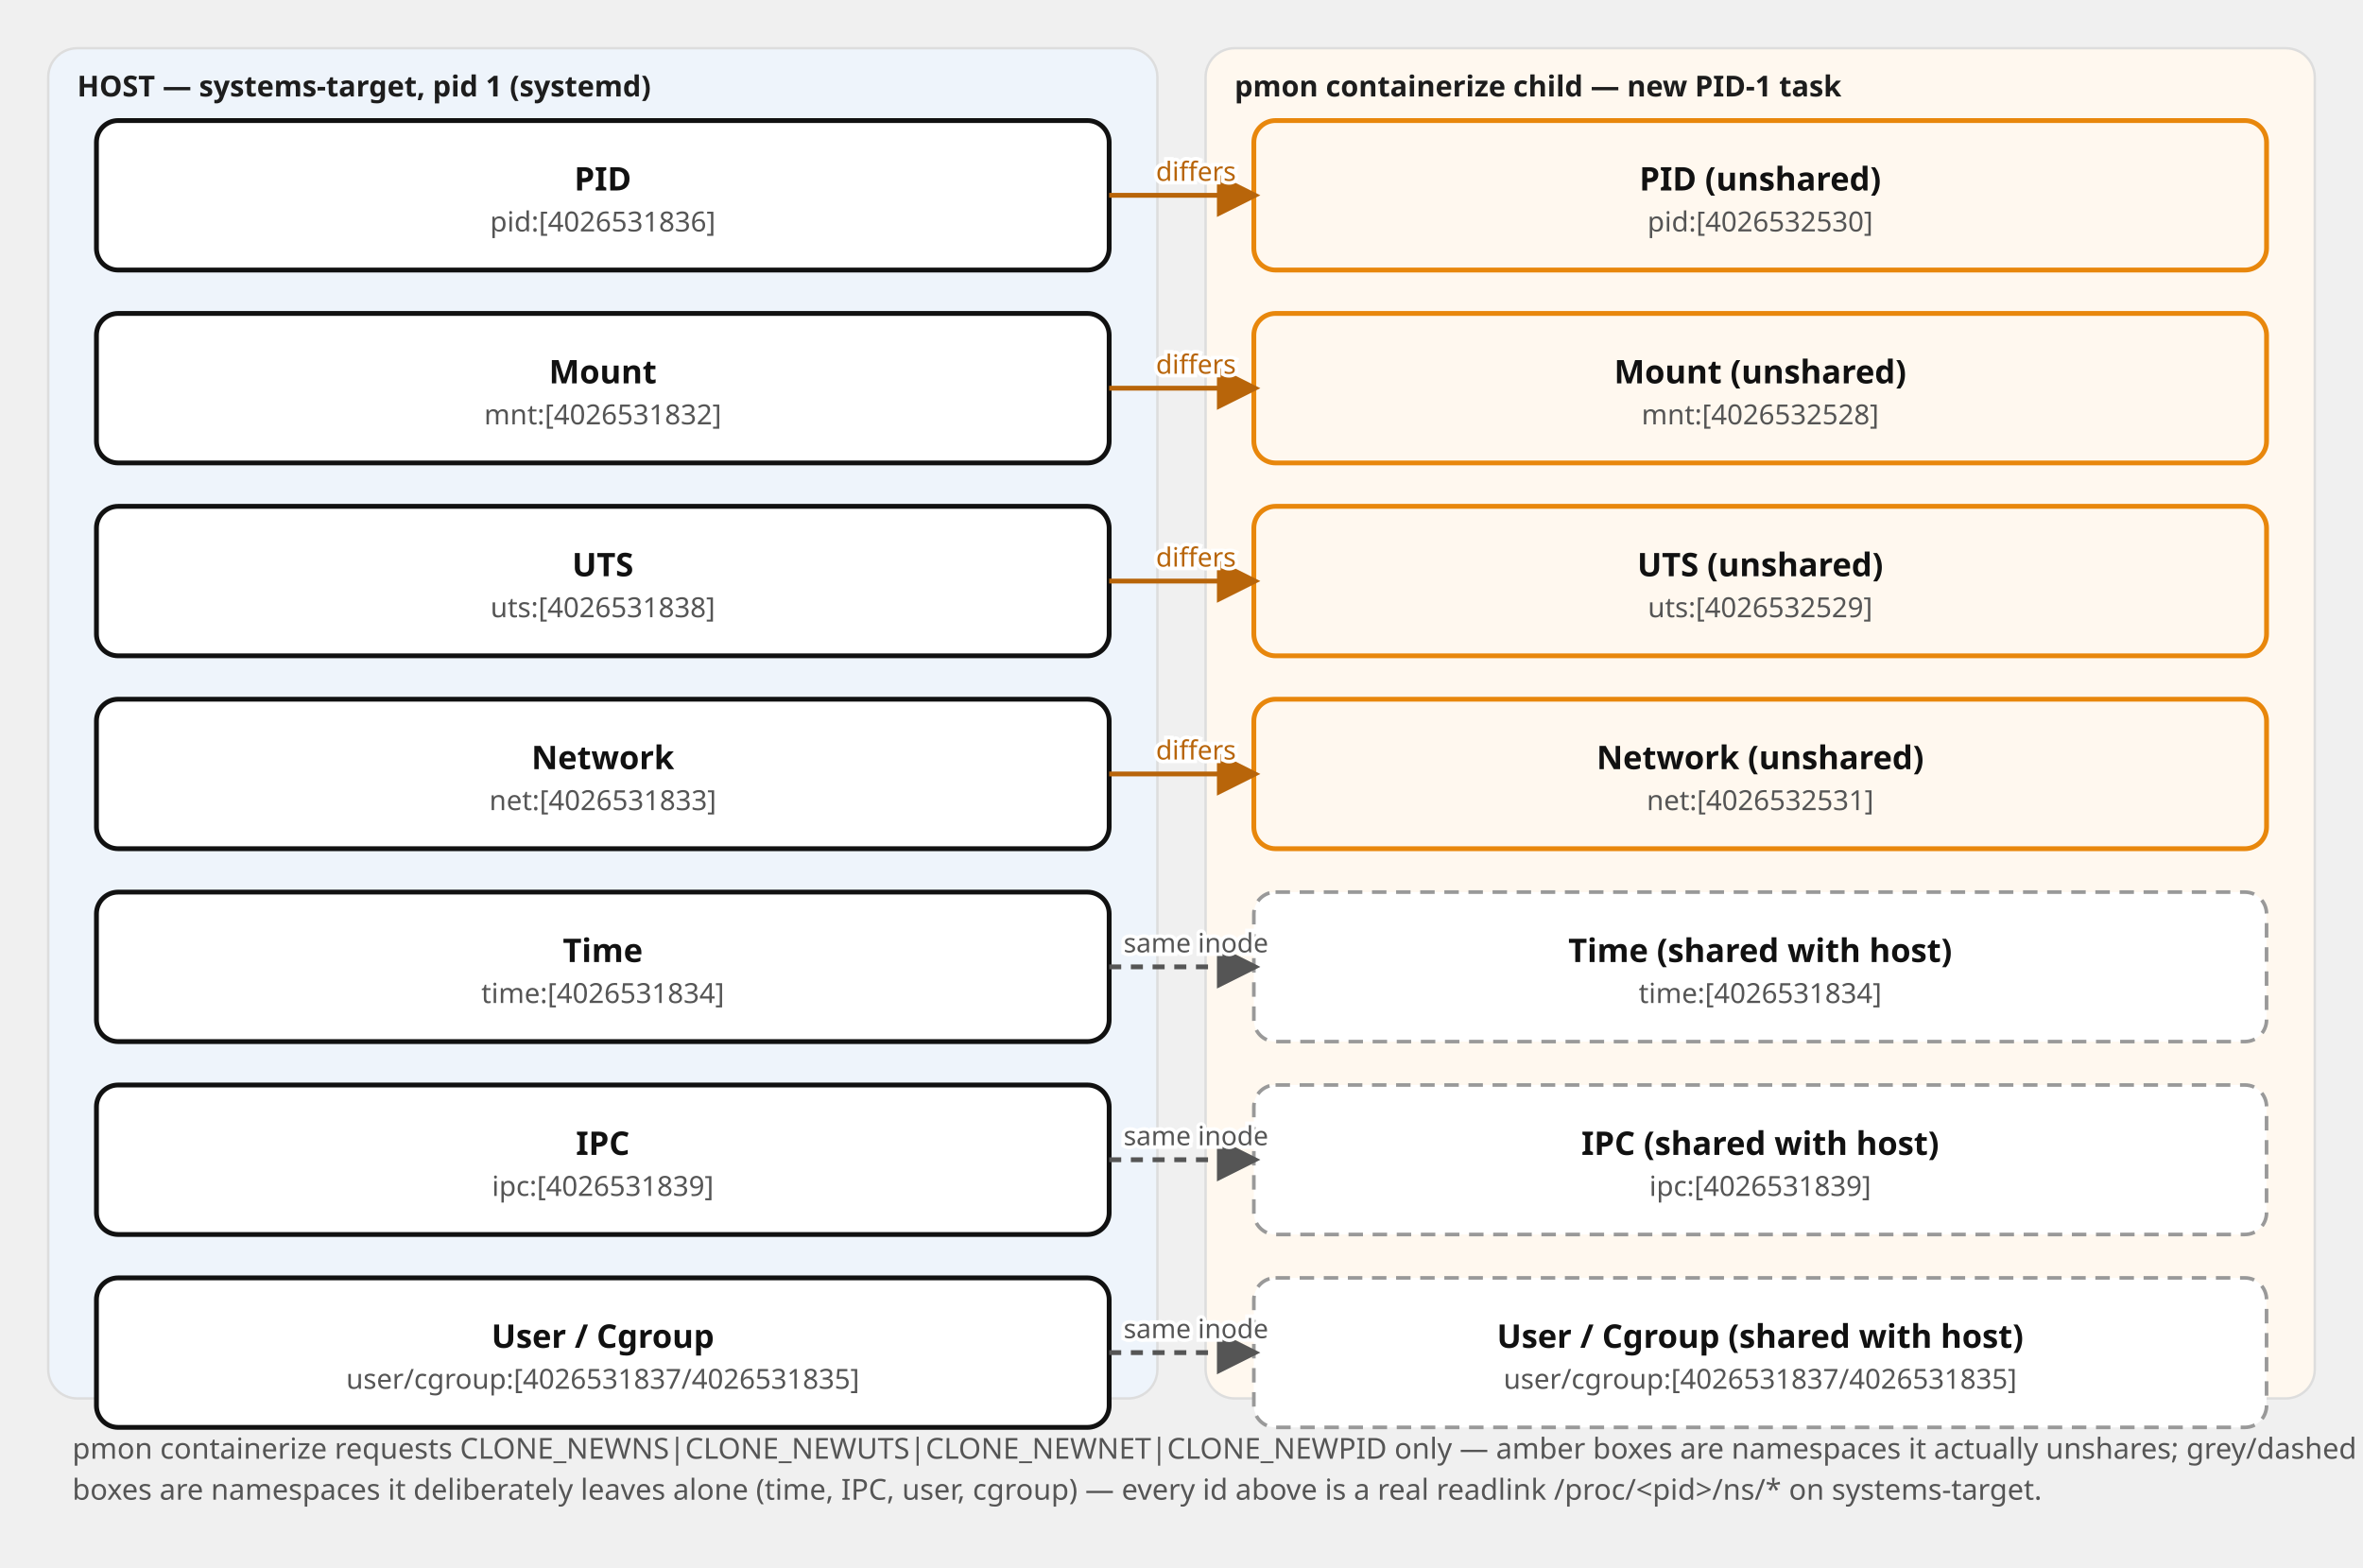
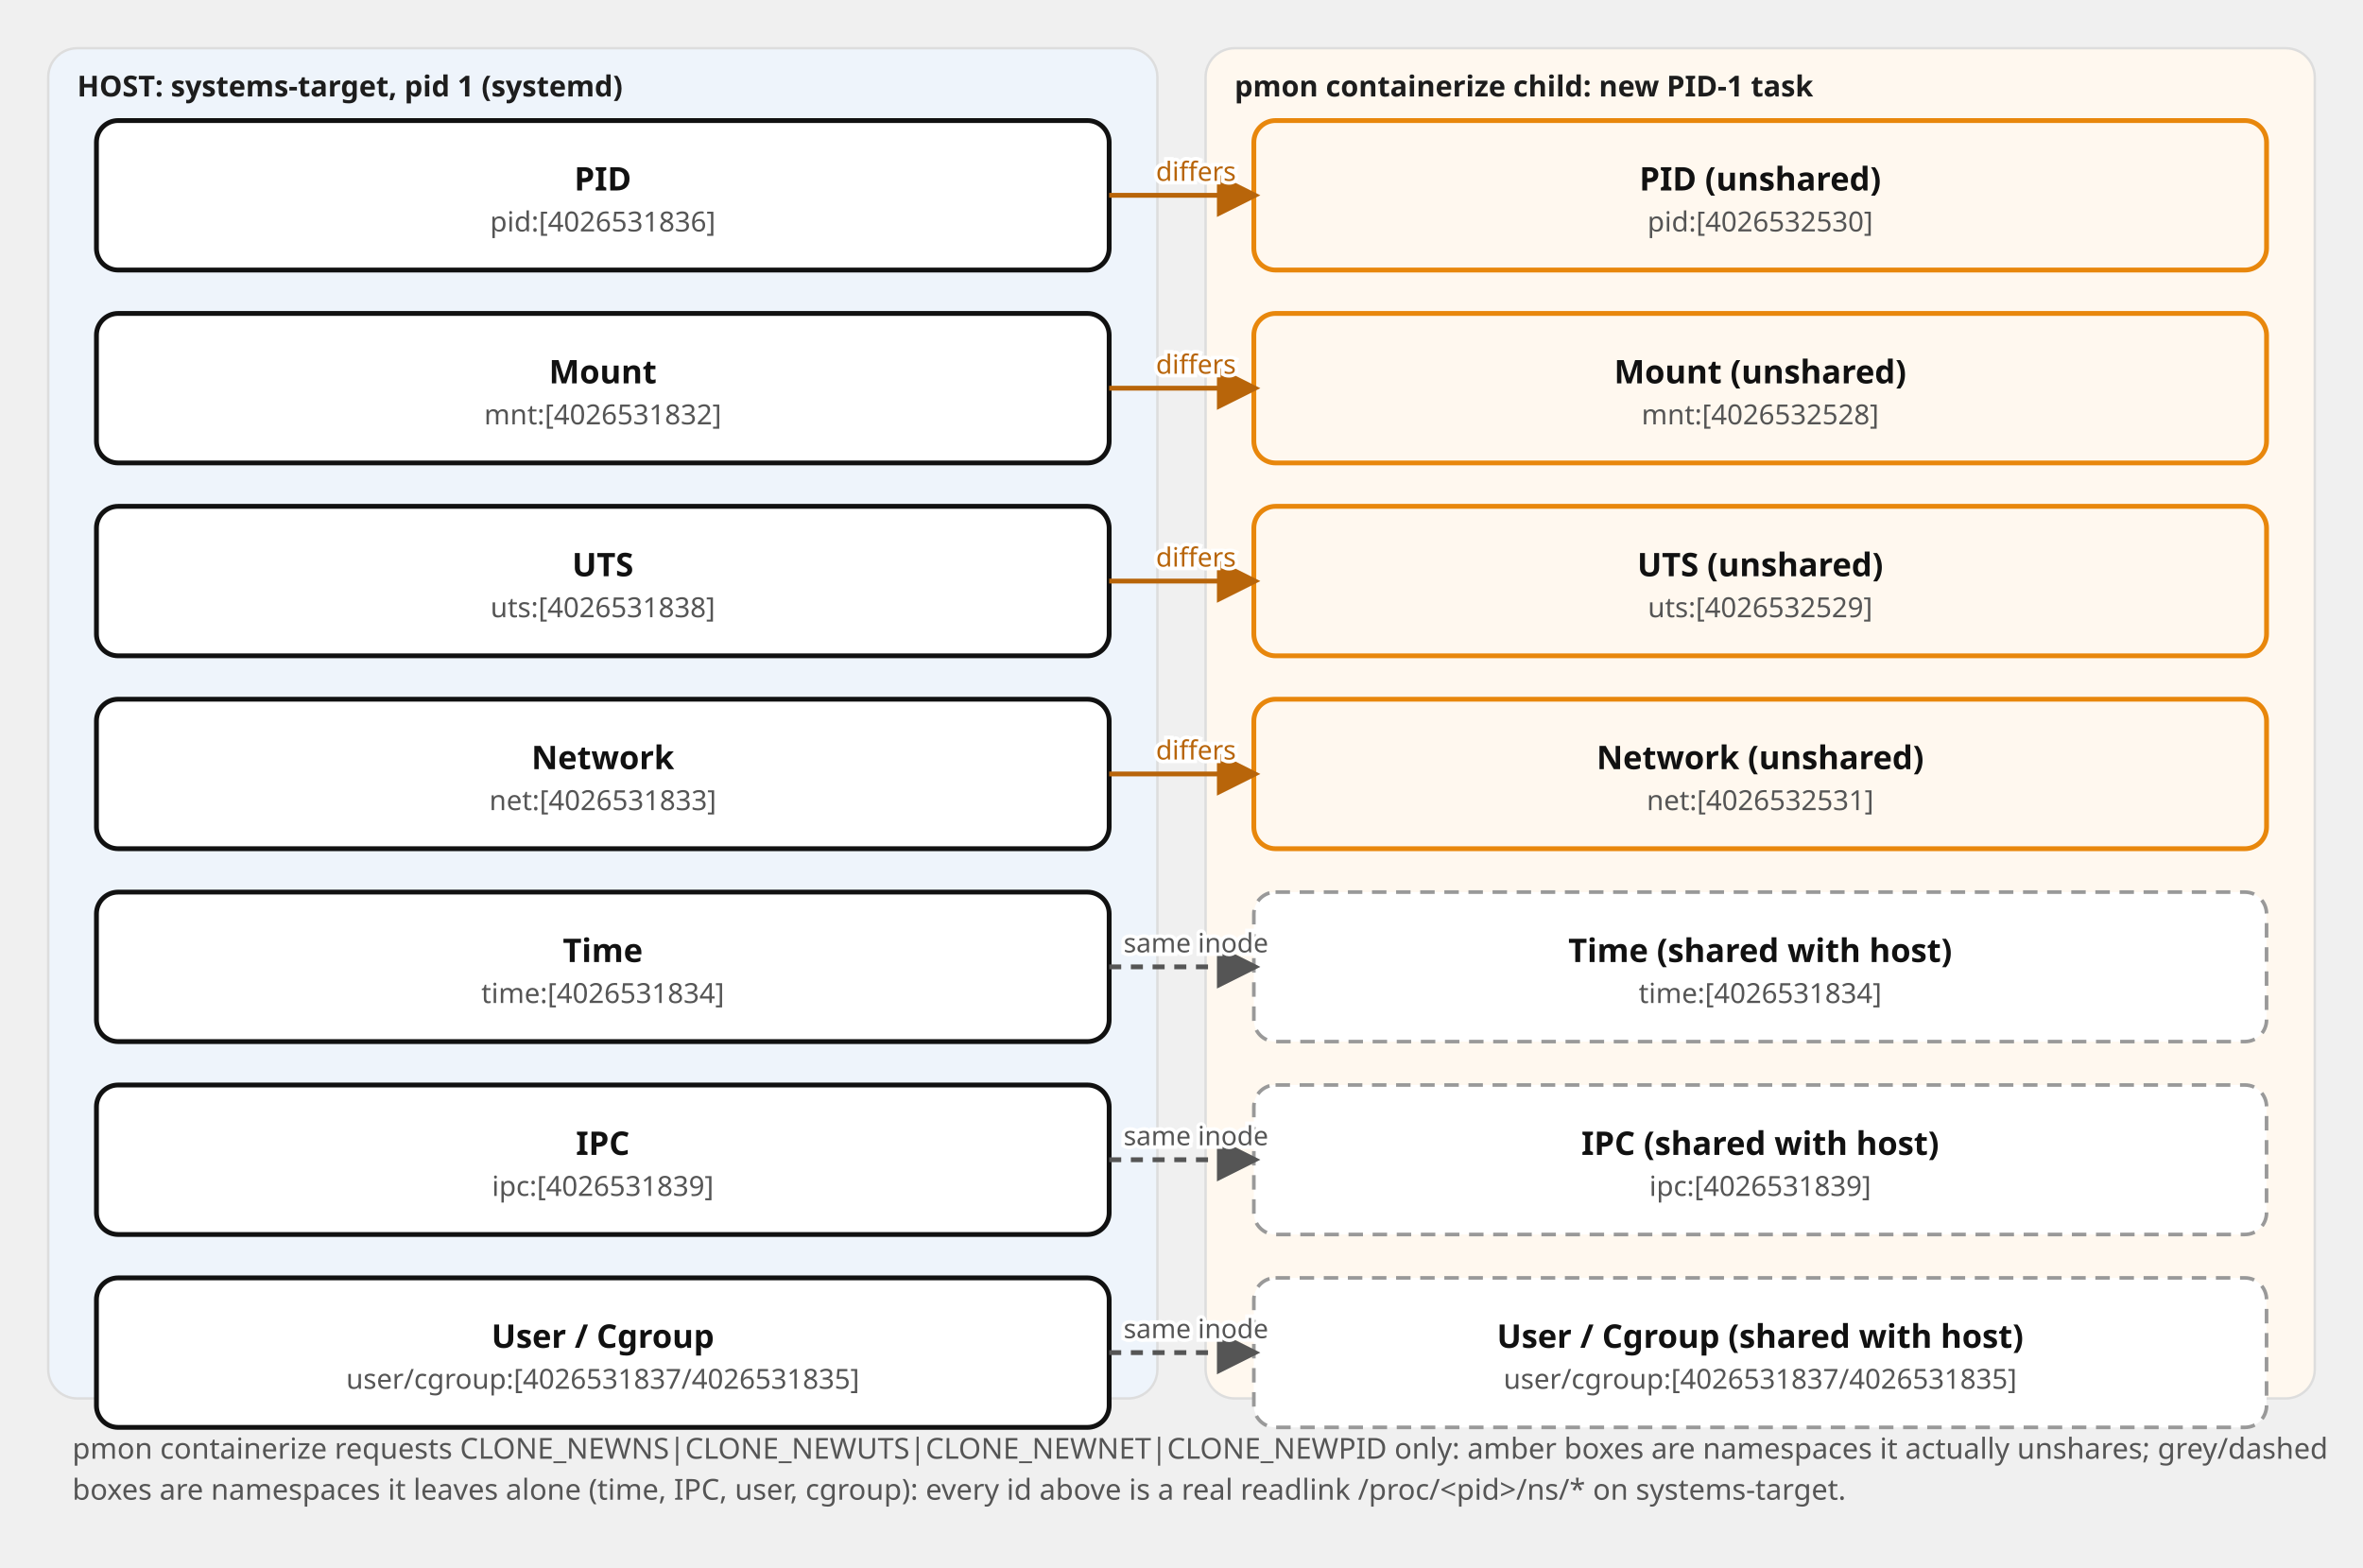
<svg xmlns="http://www.w3.org/2000/svg" viewBox="0 0 980 650" font-family="'Red Hat Text', system-ui, sans-serif" role="img">
  <defs>
    <marker id="a" viewBox="0 0 10 10" refX="8.5" refY="5" markerWidth="9" markerHeight="9" orient="auto-start-reverse">
      <path d="M0,0 L10,5 L0,10 z" fill="#555" />
    </marker>
    <marker id="am" viewBox="0 0 10 10" refX="8.5" refY="5" markerWidth="9" markerHeight="9" orient="auto-start-reverse">
      <path d="M0,0 L10,5 L0,10 z" fill="#b8650a" />
    </marker>
  </defs>
  <rect x="20" y="20" width="460" height="560" rx="12" fill="#eef4fb" stroke="#ddd" />
-   <text x="32" y="40" font-size="12" font-weight="700" fill="#1d1d1d">HOST — systems-target, pid 1 (systemd)</text>
+   <text x="32" y="40" font-size="12" font-weight="700" fill="#1d1d1d">HOST: systems-target, pid 1 (systemd)</text>
  <rect x="500" y="20" width="460" height="560" rx="12" fill="#fff8ef" stroke="#ddd" />
-   <text x="512" y="40" font-size="12" font-weight="700" fill="#1d1d1d">pmon containerize child — new PID-1 task</text>
+   <text x="512" y="40" font-size="12" font-weight="700" fill="#1d1d1d">pmon containerize child: new PID-1 task</text>
  <rect x="40" y="50" width="420" height="62" rx="9" fill="#ffffff" stroke="#111111" stroke-width="2" />
  <text x="250.0" y="79.0" font-size="13.5" font-weight="700" fill="#111111" text-anchor="middle">PID</text>
  <text x="250.0" y="96.0" font-size="11.5" fill="#555555" text-anchor="middle">pid:[4026531836]</text>
  <rect x="520" y="50" width="420" height="62" rx="9" fill="#fff8ef" stroke="#e8870c" stroke-width="2" />
  <text x="730.0" y="79.0" font-size="13.5" font-weight="700" fill="#111111" text-anchor="middle">PID (unshared)</text>
  <text x="730.0" y="96.0" font-size="11.5" fill="#555555" text-anchor="middle">pid:[4026532530]</text>
  <rect x="40" y="130" width="420" height="62" rx="9" fill="#ffffff" stroke="#111111" stroke-width="2" />
  <text x="250.0" y="159.0" font-size="13.5" font-weight="700" fill="#111111" text-anchor="middle">Mount</text>
  <text x="250.0" y="176.0" font-size="11.5" fill="#555555" text-anchor="middle">mnt:[4026531832]</text>
  <rect x="520" y="130" width="420" height="62" rx="9" fill="#fff8ef" stroke="#e8870c" stroke-width="2" />
  <text x="730.0" y="159.0" font-size="13.5" font-weight="700" fill="#111111" text-anchor="middle">Mount (unshared)</text>
  <text x="730.0" y="176.0" font-size="11.5" fill="#555555" text-anchor="middle">mnt:[4026532528]</text>
  <rect x="40" y="210" width="420" height="62" rx="9" fill="#ffffff" stroke="#111111" stroke-width="2" />
  <text x="250.0" y="239.0" font-size="13.5" font-weight="700" fill="#111111" text-anchor="middle">UTS</text>
  <text x="250.0" y="256.0" font-size="11.5" fill="#555555" text-anchor="middle">uts:[4026531838]</text>
  <rect x="520" y="210" width="420" height="62" rx="9" fill="#fff8ef" stroke="#e8870c" stroke-width="2" />
  <text x="730.0" y="239.0" font-size="13.5" font-weight="700" fill="#111111" text-anchor="middle">UTS (unshared)</text>
  <text x="730.0" y="256.0" font-size="11.5" fill="#555555" text-anchor="middle">uts:[4026532529]</text>
  <rect x="40" y="290" width="420" height="62" rx="9" fill="#ffffff" stroke="#111111" stroke-width="2" />
  <text x="250.0" y="319.0" font-size="13.5" font-weight="700" fill="#111111" text-anchor="middle">Network</text>
  <text x="250.0" y="336.0" font-size="11.5" fill="#555555" text-anchor="middle">net:[4026531833]</text>
  <rect x="520" y="290" width="420" height="62" rx="9" fill="#fff8ef" stroke="#e8870c" stroke-width="2" />
  <text x="730.0" y="319.0" font-size="13.5" font-weight="700" fill="#111111" text-anchor="middle">Network (unshared)</text>
  <text x="730.0" y="336.0" font-size="11.5" fill="#555555" text-anchor="middle">net:[4026532531]</text>
  <rect x="40" y="370" width="420" height="62" rx="9" fill="#ffffff" stroke="#111111" stroke-width="2" />
  <text x="250.0" y="399.0" font-size="13.5" font-weight="700" fill="#111111" text-anchor="middle">Time</text>
  <text x="250.0" y="416.0" font-size="11.5" fill="#555555" text-anchor="middle">time:[4026531834]</text>
  <rect x="520" y="370" width="420" height="62" rx="9" fill="#ffffff" stroke="#999999" stroke-width="1.5" stroke-dasharray="6 4" />
  <text x="730.0" y="399.0" font-size="13.5" font-weight="700" fill="#111111" text-anchor="middle">Time (shared with host)</text>
  <text x="730.0" y="416.0" font-size="11.5" fill="#555555" text-anchor="middle">time:[4026531834]</text>
  <rect x="40" y="450" width="420" height="62" rx="9" fill="#ffffff" stroke="#111111" stroke-width="2" />
  <text x="250.0" y="479.0" font-size="13.5" font-weight="700" fill="#111111" text-anchor="middle">IPC</text>
  <text x="250.0" y="496.0" font-size="11.5" fill="#555555" text-anchor="middle">ipc:[4026531839]</text>
  <rect x="520" y="450" width="420" height="62" rx="9" fill="#ffffff" stroke="#999999" stroke-width="1.5" stroke-dasharray="6 4" />
  <text x="730.0" y="479.0" font-size="13.5" font-weight="700" fill="#111111" text-anchor="middle">IPC (shared with host)</text>
  <text x="730.0" y="496.0" font-size="11.5" fill="#555555" text-anchor="middle">ipc:[4026531839]</text>
  <rect x="40" y="530" width="420" height="62" rx="9" fill="#ffffff" stroke="#111111" stroke-width="2" />
  <text x="250.0" y="559.0" font-size="13.5" font-weight="700" fill="#111111" text-anchor="middle">User / Cgroup</text>
  <text x="250.0" y="576.0" font-size="11.5" fill="#555555" text-anchor="middle">user/cgroup:[4026531837/4026531835]</text>
  <rect x="520" y="530" width="420" height="62" rx="9" fill="#ffffff" stroke="#999999" stroke-width="1.5" stroke-dasharray="6 4" />
  <text x="730.0" y="559.0" font-size="13.5" font-weight="700" fill="#111111" text-anchor="middle">User / Cgroup (shared with host)</text>
  <text x="730.0" y="576.0" font-size="11.5" fill="#555555" text-anchor="middle">user/cgroup:[4026531837/4026531835]</text>
  <path d="M460,81 L520,81" fill="none" stroke="#b8650a" stroke-width="2" marker-end="url(#am)" />
  <text x="496.0" y="75.0" font-size="11" fill="#ffffff" stroke="#ffffff" stroke-width="3" paint-order="stroke" text-anchor="middle">differs</text>
  <text x="496.0" y="75.0" font-size="11" fill="#b8650a" text-anchor="middle">differs</text>
  <path d="M460,161 L520,161" fill="none" stroke="#b8650a" stroke-width="2" marker-end="url(#am)" />
  <text x="496.0" y="155.0" font-size="11" fill="#ffffff" stroke="#ffffff" stroke-width="3" paint-order="stroke" text-anchor="middle">differs</text>
  <text x="496.0" y="155.0" font-size="11" fill="#b8650a" text-anchor="middle">differs</text>
  <path d="M460,241 L520,241" fill="none" stroke="#b8650a" stroke-width="2" marker-end="url(#am)" />
  <text x="496.0" y="235.0" font-size="11" fill="#ffffff" stroke="#ffffff" stroke-width="3" paint-order="stroke" text-anchor="middle">differs</text>
  <text x="496.0" y="235.0" font-size="11" fill="#b8650a" text-anchor="middle">differs</text>
  <path d="M460,321 L520,321" fill="none" stroke="#b8650a" stroke-width="2" marker-end="url(#am)" />
  <text x="496.0" y="315.0" font-size="11" fill="#ffffff" stroke="#ffffff" stroke-width="3" paint-order="stroke" text-anchor="middle">differs</text>
  <text x="496.0" y="315.0" font-size="11" fill="#b8650a" text-anchor="middle">differs</text>
  <path d="M460,401 L520,401" fill="none" stroke="#555" stroke-width="2" stroke-dasharray="5 4" marker-end="url(#a)" />
  <text x="496.0" y="395.0" font-size="11" fill="#ffffff" stroke="#ffffff" stroke-width="3" paint-order="stroke" text-anchor="middle">same inode</text>
  <text x="496.0" y="395.0" font-size="11" fill="#555" text-anchor="middle">same inode</text>
  <path d="M460,481 L520,481" fill="none" stroke="#555" stroke-width="2" stroke-dasharray="5 4" marker-end="url(#a)" />
  <text x="496.0" y="475.0" font-size="11" fill="#ffffff" stroke="#ffffff" stroke-width="3" paint-order="stroke" text-anchor="middle">same inode</text>
  <text x="496.0" y="475.0" font-size="11" fill="#555" text-anchor="middle">same inode</text>
  <path d="M460,561 L520,561" fill="none" stroke="#555" stroke-width="2" stroke-dasharray="5 4" marker-end="url(#a)" />
  <text x="496.0" y="555.0" font-size="11" fill="#ffffff" stroke="#ffffff" stroke-width="3" paint-order="stroke" text-anchor="middle">same inode</text>
  <text x="496.0" y="555.0" font-size="11" fill="#555" text-anchor="middle">same inode</text>
-   <text x="30" y="605" font-size="12" fill="#555555" text-anchor="start">pmon containerize requests CLONE_NEWNS|CLONE_NEWUTS|CLONE_NEWNET|CLONE_NEWPID only — amber boxes are namespaces it actually unshares; grey/dashed</text>
-   <text x="30" y="622" font-size="12" fill="#555555" text-anchor="start">boxes are namespaces it deliberately leaves alone (time, IPC, user, cgroup) — every id above is a real readlink /proc/&lt;pid&gt;/ns/* on systems-target.</text>
+   <text x="30" y="605" font-size="12" fill="#555555" text-anchor="start">pmon containerize requests CLONE_NEWNS|CLONE_NEWUTS|CLONE_NEWNET|CLONE_NEWPID only: amber boxes are namespaces it actually unshares; grey/dashed</text>
+   <text x="30" y="622" font-size="12" fill="#555555" text-anchor="start">boxes are namespaces it leaves alone (time, IPC, user, cgroup): every id above is a real readlink /proc/&lt;pid&gt;/ns/* on systems-target.</text>
</svg>
